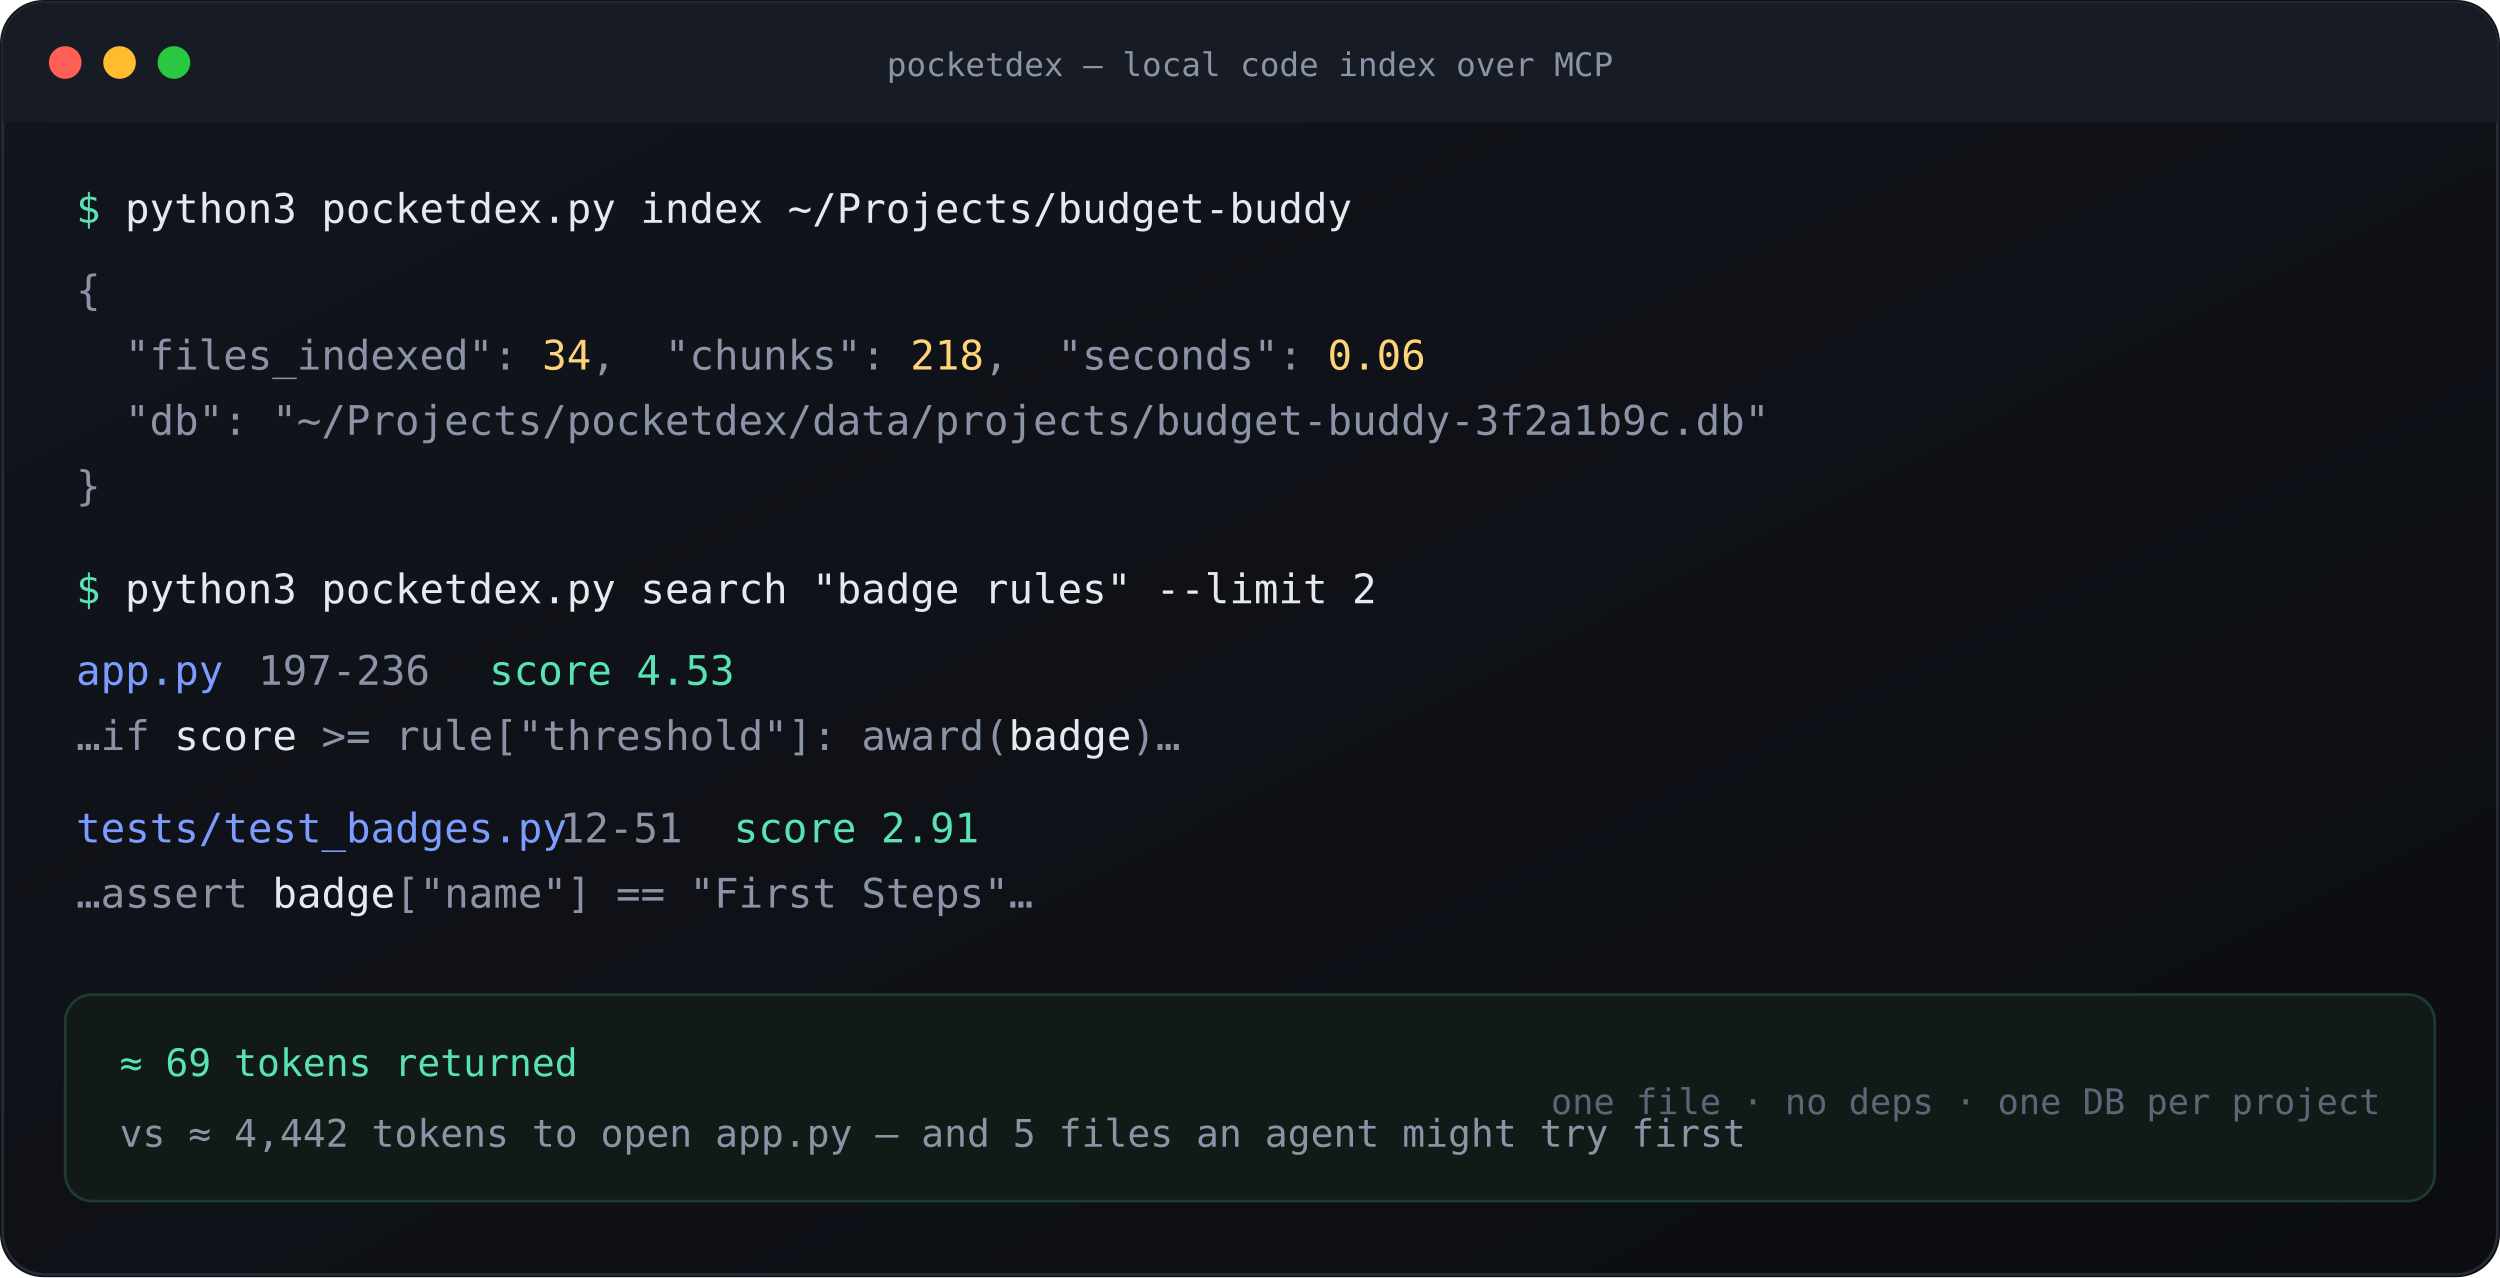
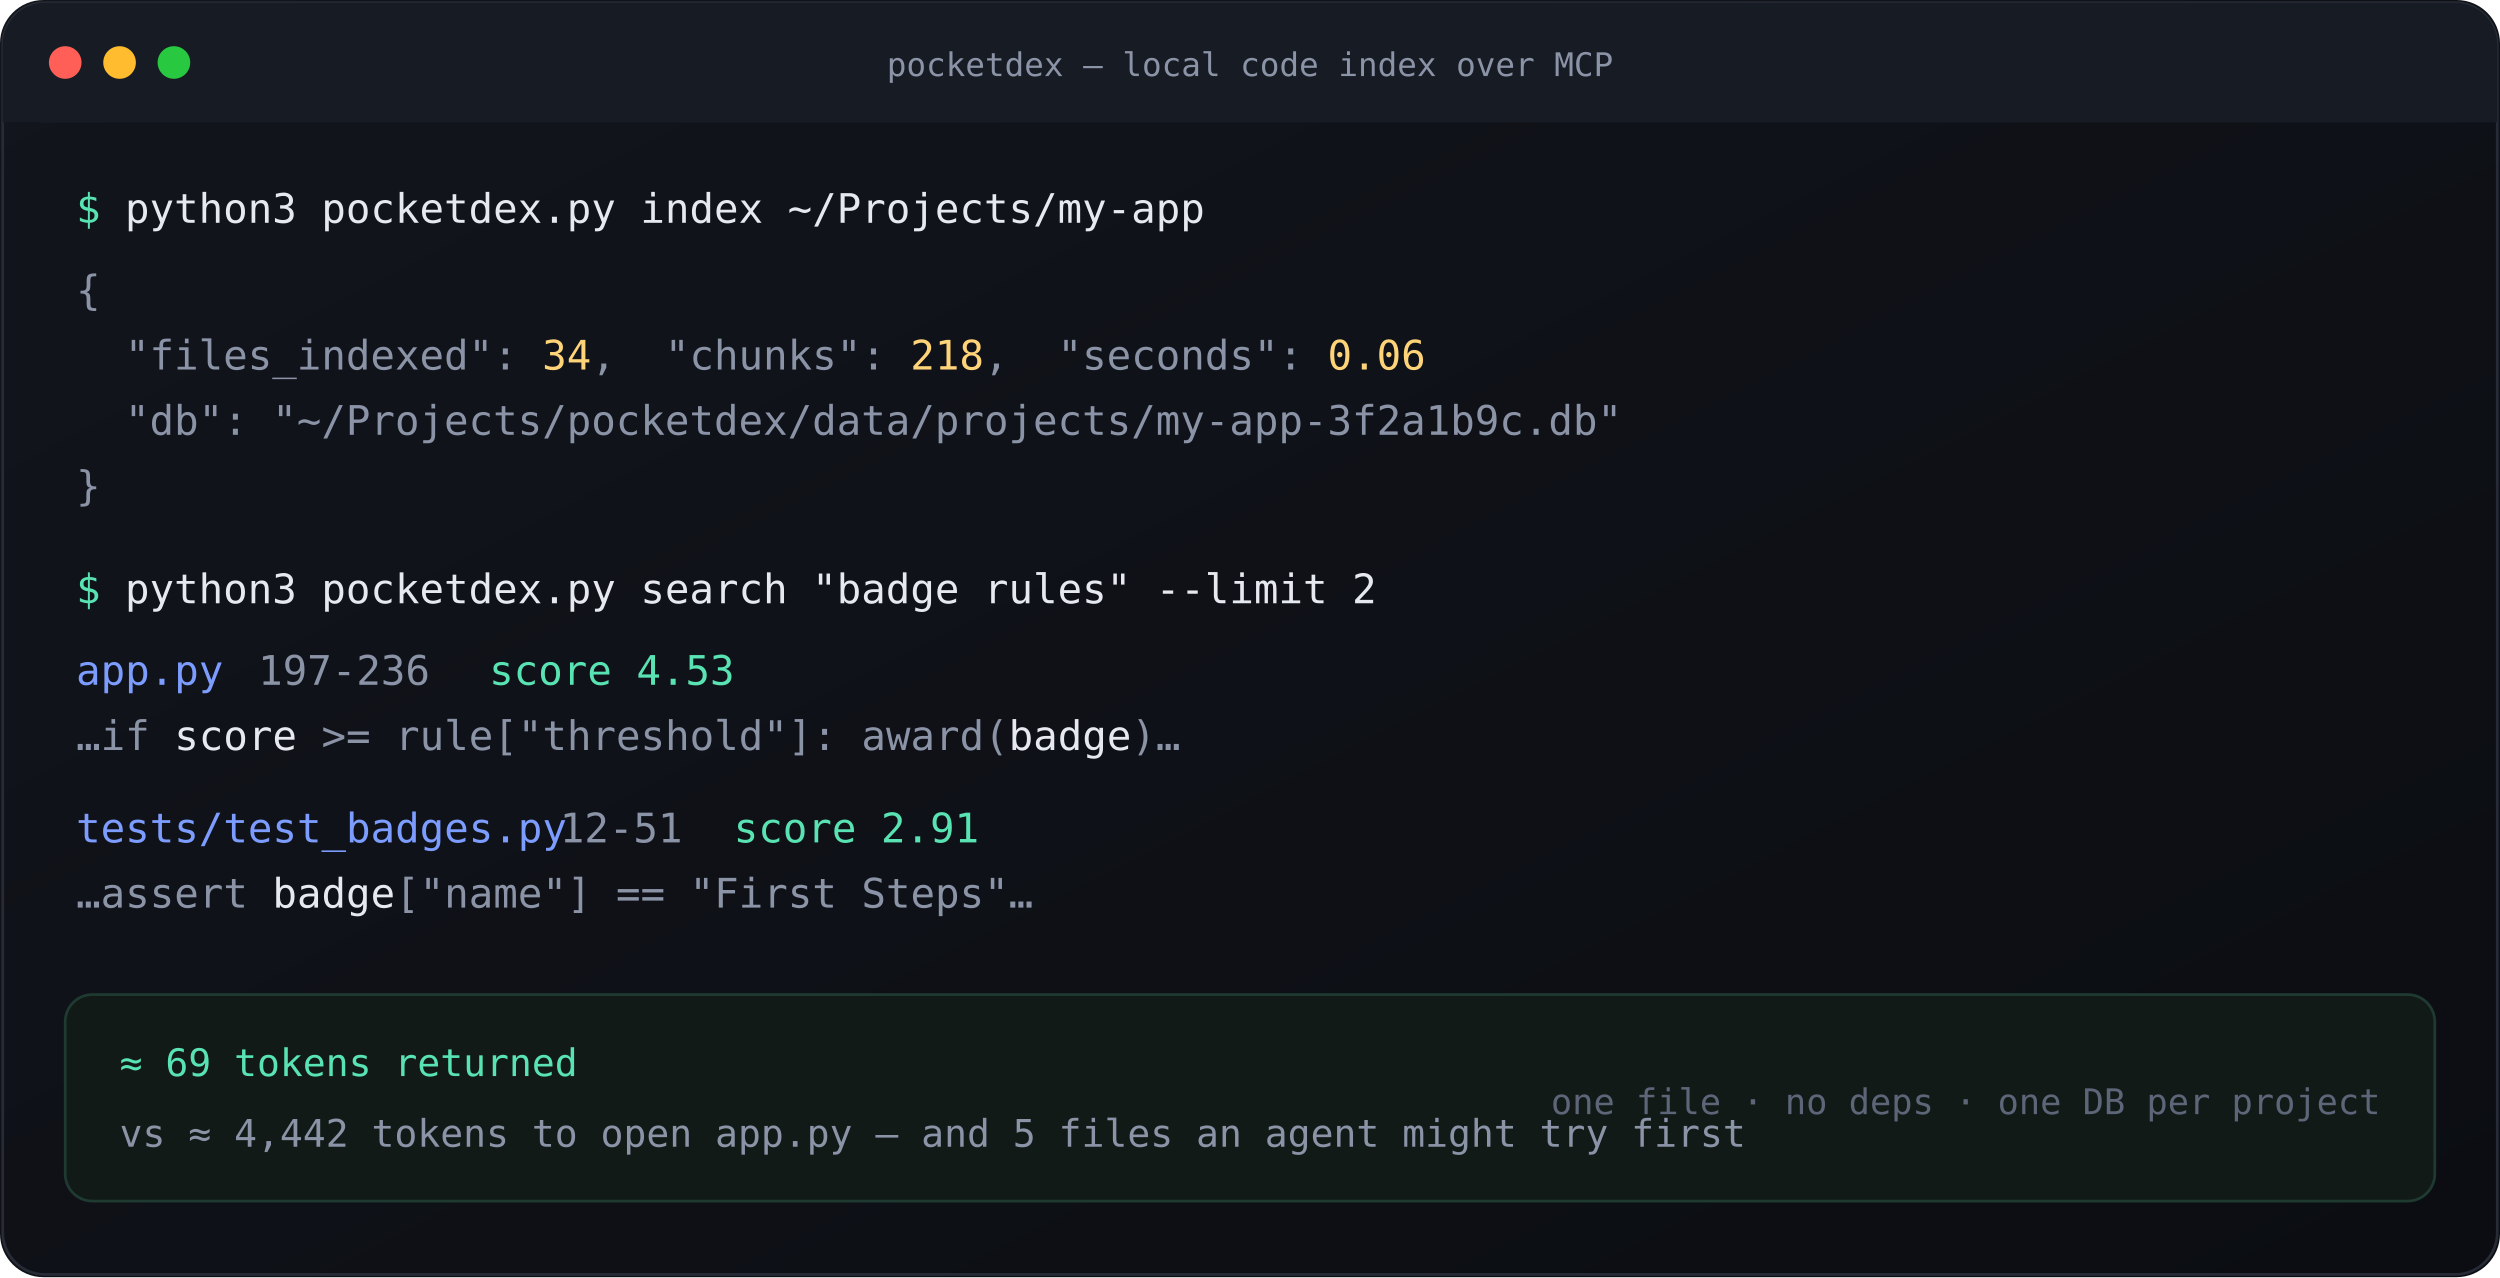
<svg xmlns="http://www.w3.org/2000/svg" width="920" height="470" viewBox="0 0 920 470" role="img" aria-label="PocketDex terminal demo">
  <defs>
    <linearGradient id="bg" x1="0" y1="0" x2="1" y2="1">
      <stop offset="0" stop-color="#12151c" />
      <stop offset="1" stop-color="#0b0d12" />
    </linearGradient>
    <linearGradient id="accent" x1="0" y1="0" x2="1" y2="0">
      <stop offset="0" stop-color="#7c9cff" />
      <stop offset="1" stop-color="#59e3b3" />
    </linearGradient>
    <filter id="glow" x="-20%" y="-20%" width="140%" height="140%">
      <feGaussianBlur stdDeviation="6" result="blur" />
      <feMerge>
        <feMergeNode in="blur" />
        <feMergeNode in="SourceGraphic" />
      </feMerge>
    </filter>
  </defs>
  <rect width="920" height="470" rx="16" fill="url(#bg)" />
  <rect x="1" y="1" width="918" height="468" rx="15.5" fill="none" stroke="#262b36" />
  <rect x="1" y="1" width="918" height="44" rx="15.5" fill="#171b23" />
  <rect x="1" y="30" width="918" height="15" fill="#171b23" />
  <circle cx="24" cy="23" r="6" fill="#ff5f57" />
  <circle cx="44" cy="23" r="6" fill="#febc2e" />
  <circle cx="64" cy="23" r="6" fill="#28c840" />
  <text x="460" y="28" text-anchor="middle" font-family="ui-monospace, SFMono-Regular, Menlo, Consolas, monospace" font-size="12" fill="#8b93a7">pocketdex — local code index over MCP</text>
  <g font-family="ui-monospace, SFMono-Regular, Menlo, Consolas, monospace" font-size="15" xml:space="preserve">
    <text x="28" y="82" fill="#59e3b3">$</text>
-     <text x="46" y="82" fill="#e6e9f0">python3 pocketdex.py index ~/Projects/budget-buddy</text>
+     <text x="46" y="82" fill="#e6e9f0">python3 pocketdex.py index ~/Projects/my-app</text>
    <text x="28" y="112" fill="#8b93a7">{</text>
    <text x="46" y="136" fill="#8b93a7">"files_indexed": <tspan fill="#ffd479">34</tspan>,  "chunks": <tspan fill="#ffd479">218</tspan>,  "seconds": <tspan fill="#ffd479">0.06</tspan>
    </text>
-     <text x="46" y="160" fill="#8b93a7">"db": "~/Projects/pocketdex/data/projects/budget-buddy-3f2a1b9c.db"</text>
+     <text x="46" y="160" fill="#8b93a7">"db": "~/Projects/pocketdex/data/projects/my-app-3f2a1b9c.db"</text>
    <text x="28" y="184" fill="#8b93a7">}</text>
    <text x="28" y="222" fill="#59e3b3">$</text>
    <text x="46" y="222" fill="#e6e9f0">python3 pocketdex.py search "badge rules" --limit 2</text>
    <text x="28" y="252" fill="#7c9cff">app.py</text>
    <text x="95" y="252" fill="#8b93a7">197-236</text>
    <text x="180" y="252" fill="#59e3b3">score 4.53</text>
    <text x="28" y="276" fill="#8b93a7">…if <tspan fill="#e6e9f0">score</tspan> &gt;= rule["threshold"]: award(<tspan fill="#e6e9f0">badge</tspan>)…</text>
    <text x="28" y="310" fill="#7c9cff">tests/test_badges.py</text>
    <text x="206" y="310" fill="#8b93a7">12-51</text>
    <text x="270" y="310" fill="#59e3b3">score 2.91</text>
    <text x="28" y="334" fill="#8b93a7">…assert <tspan fill="#e6e9f0">badge</tspan>["name"] == "First Steps"…</text>
    <rect x="24" y="366" width="872" height="76" rx="10" fill="#111a17" stroke="#1f3a31" />
    <text x="44" y="396" font-size="14" fill="#59e3b3">≈ 69 tokens returned</text>
    <text x="44" y="422" font-size="14" fill="#8b93a7">vs ≈ 4,442 tokens to open app.py — and 5 files an agent might try first</text>
    <text x="876" y="410" text-anchor="end" font-size="13" fill="#5d6578">one file · no deps · one DB per project</text>
  </g>
</svg>
